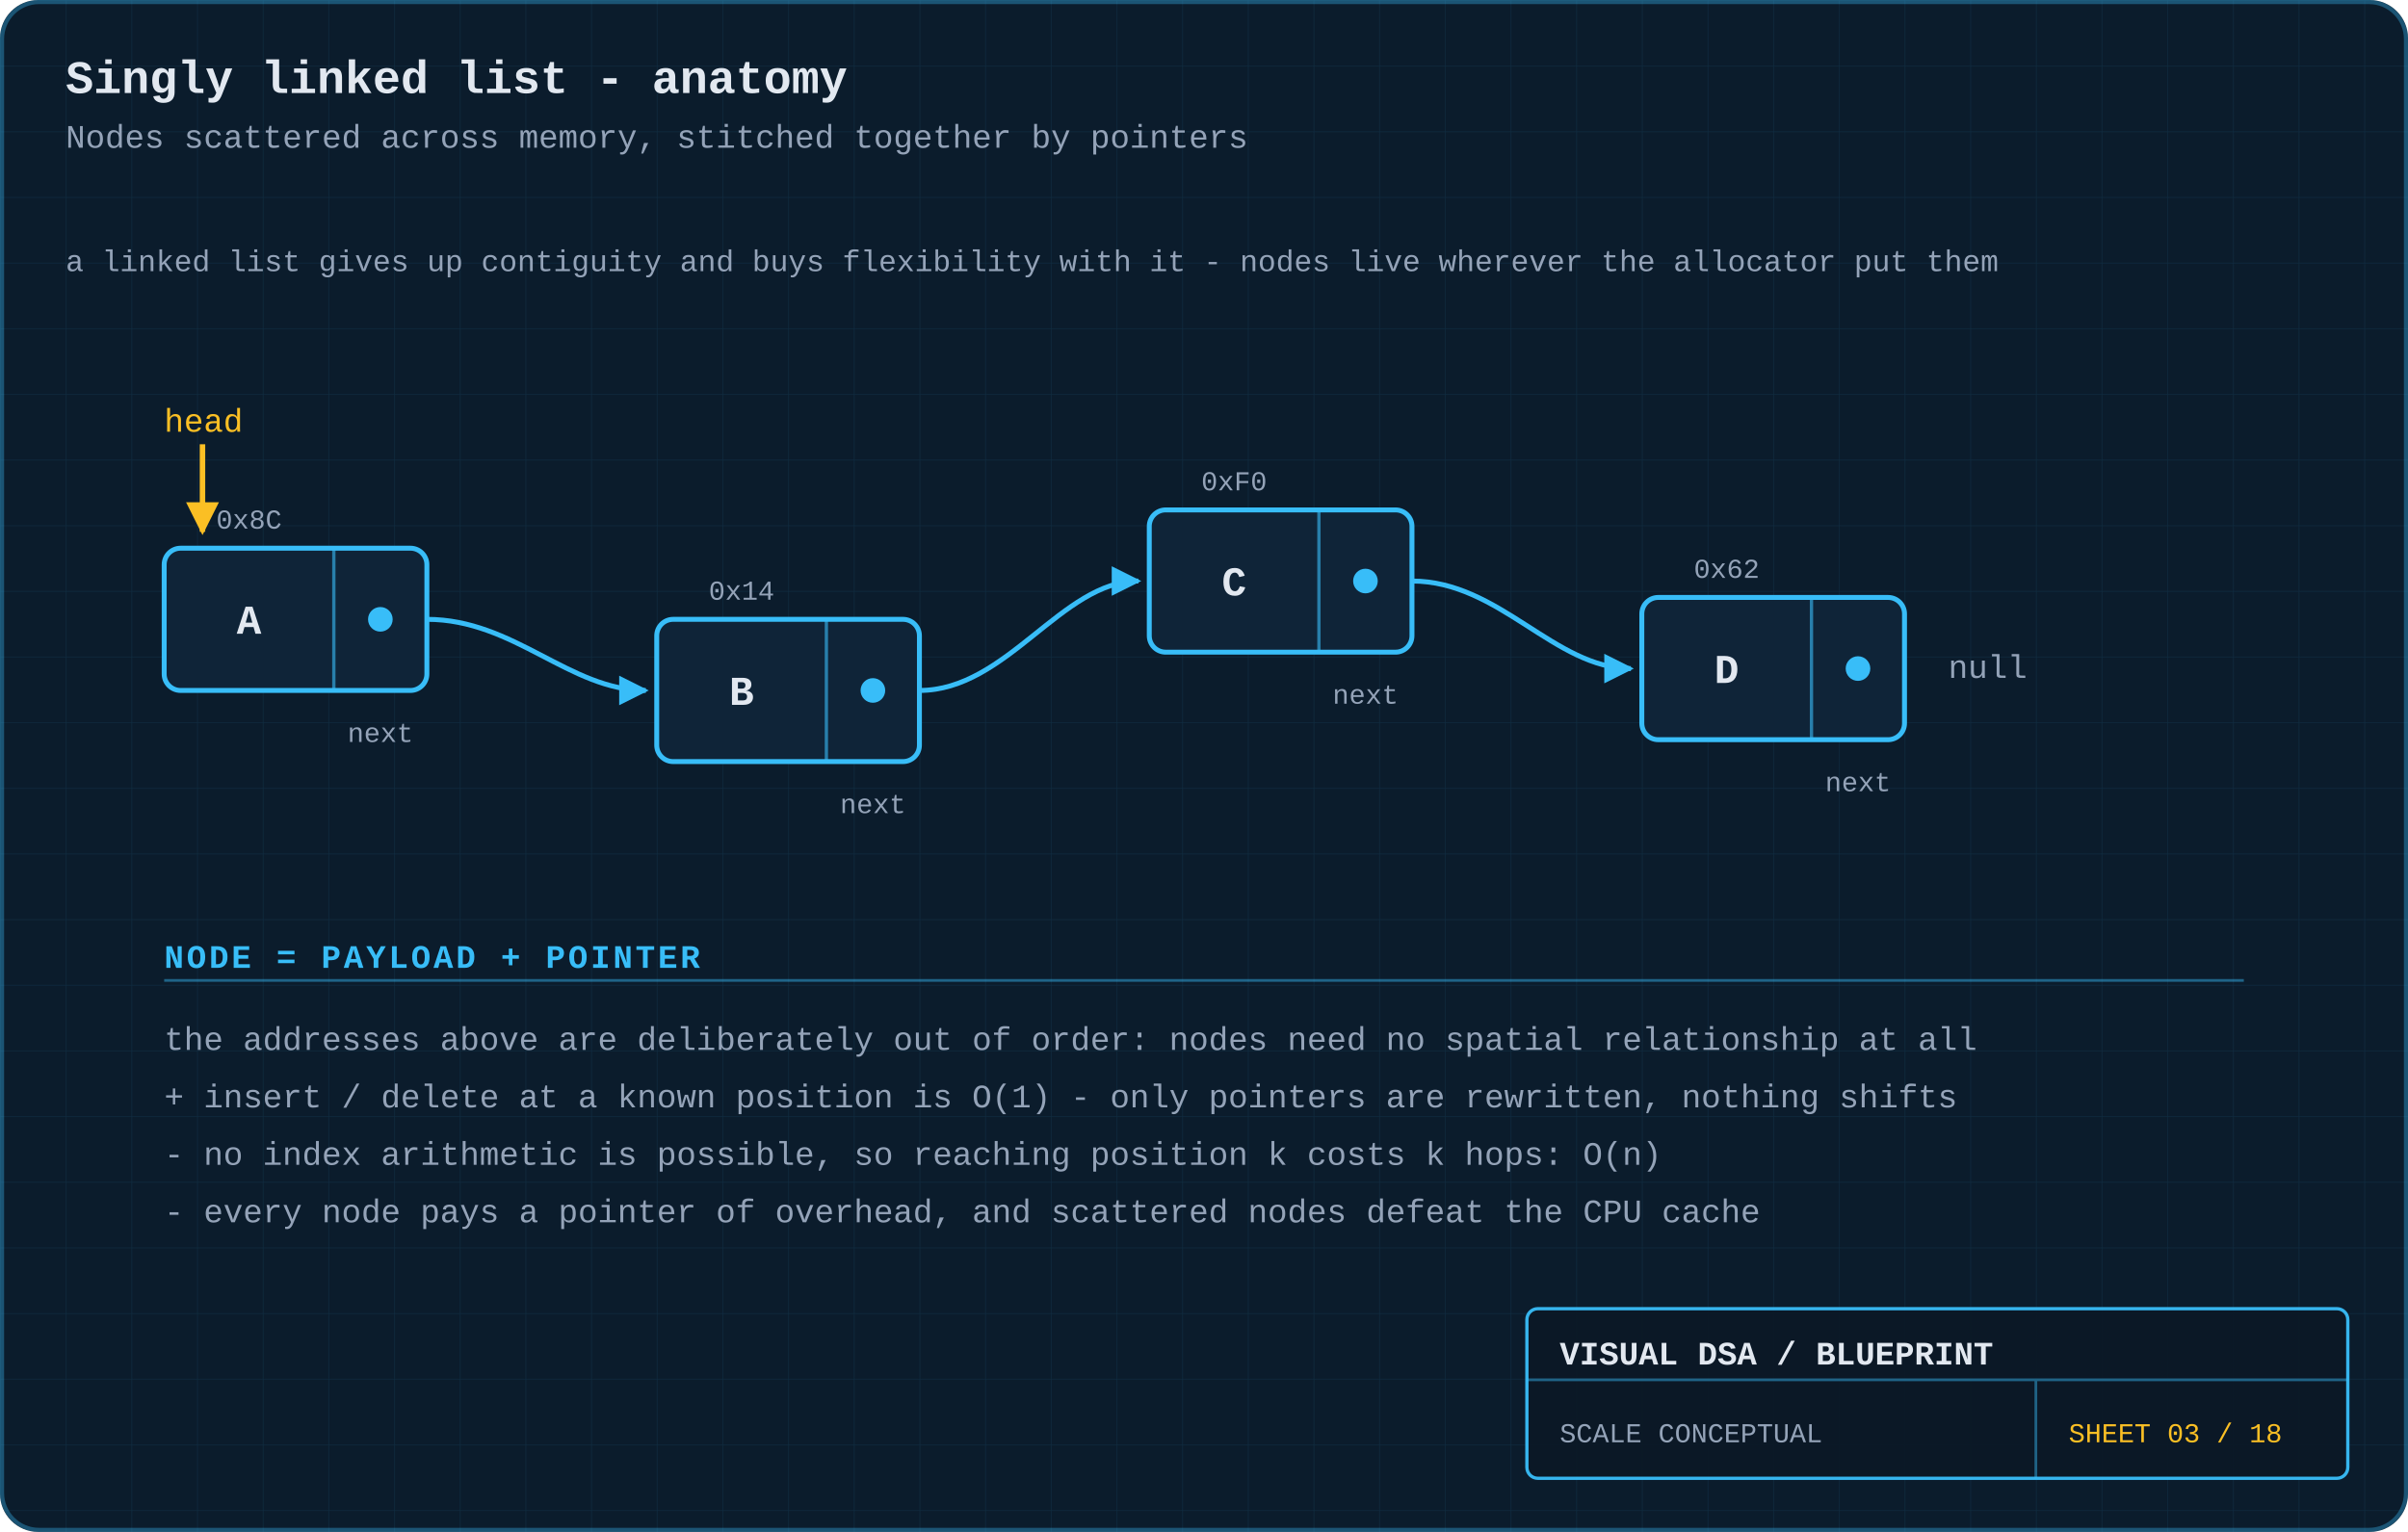
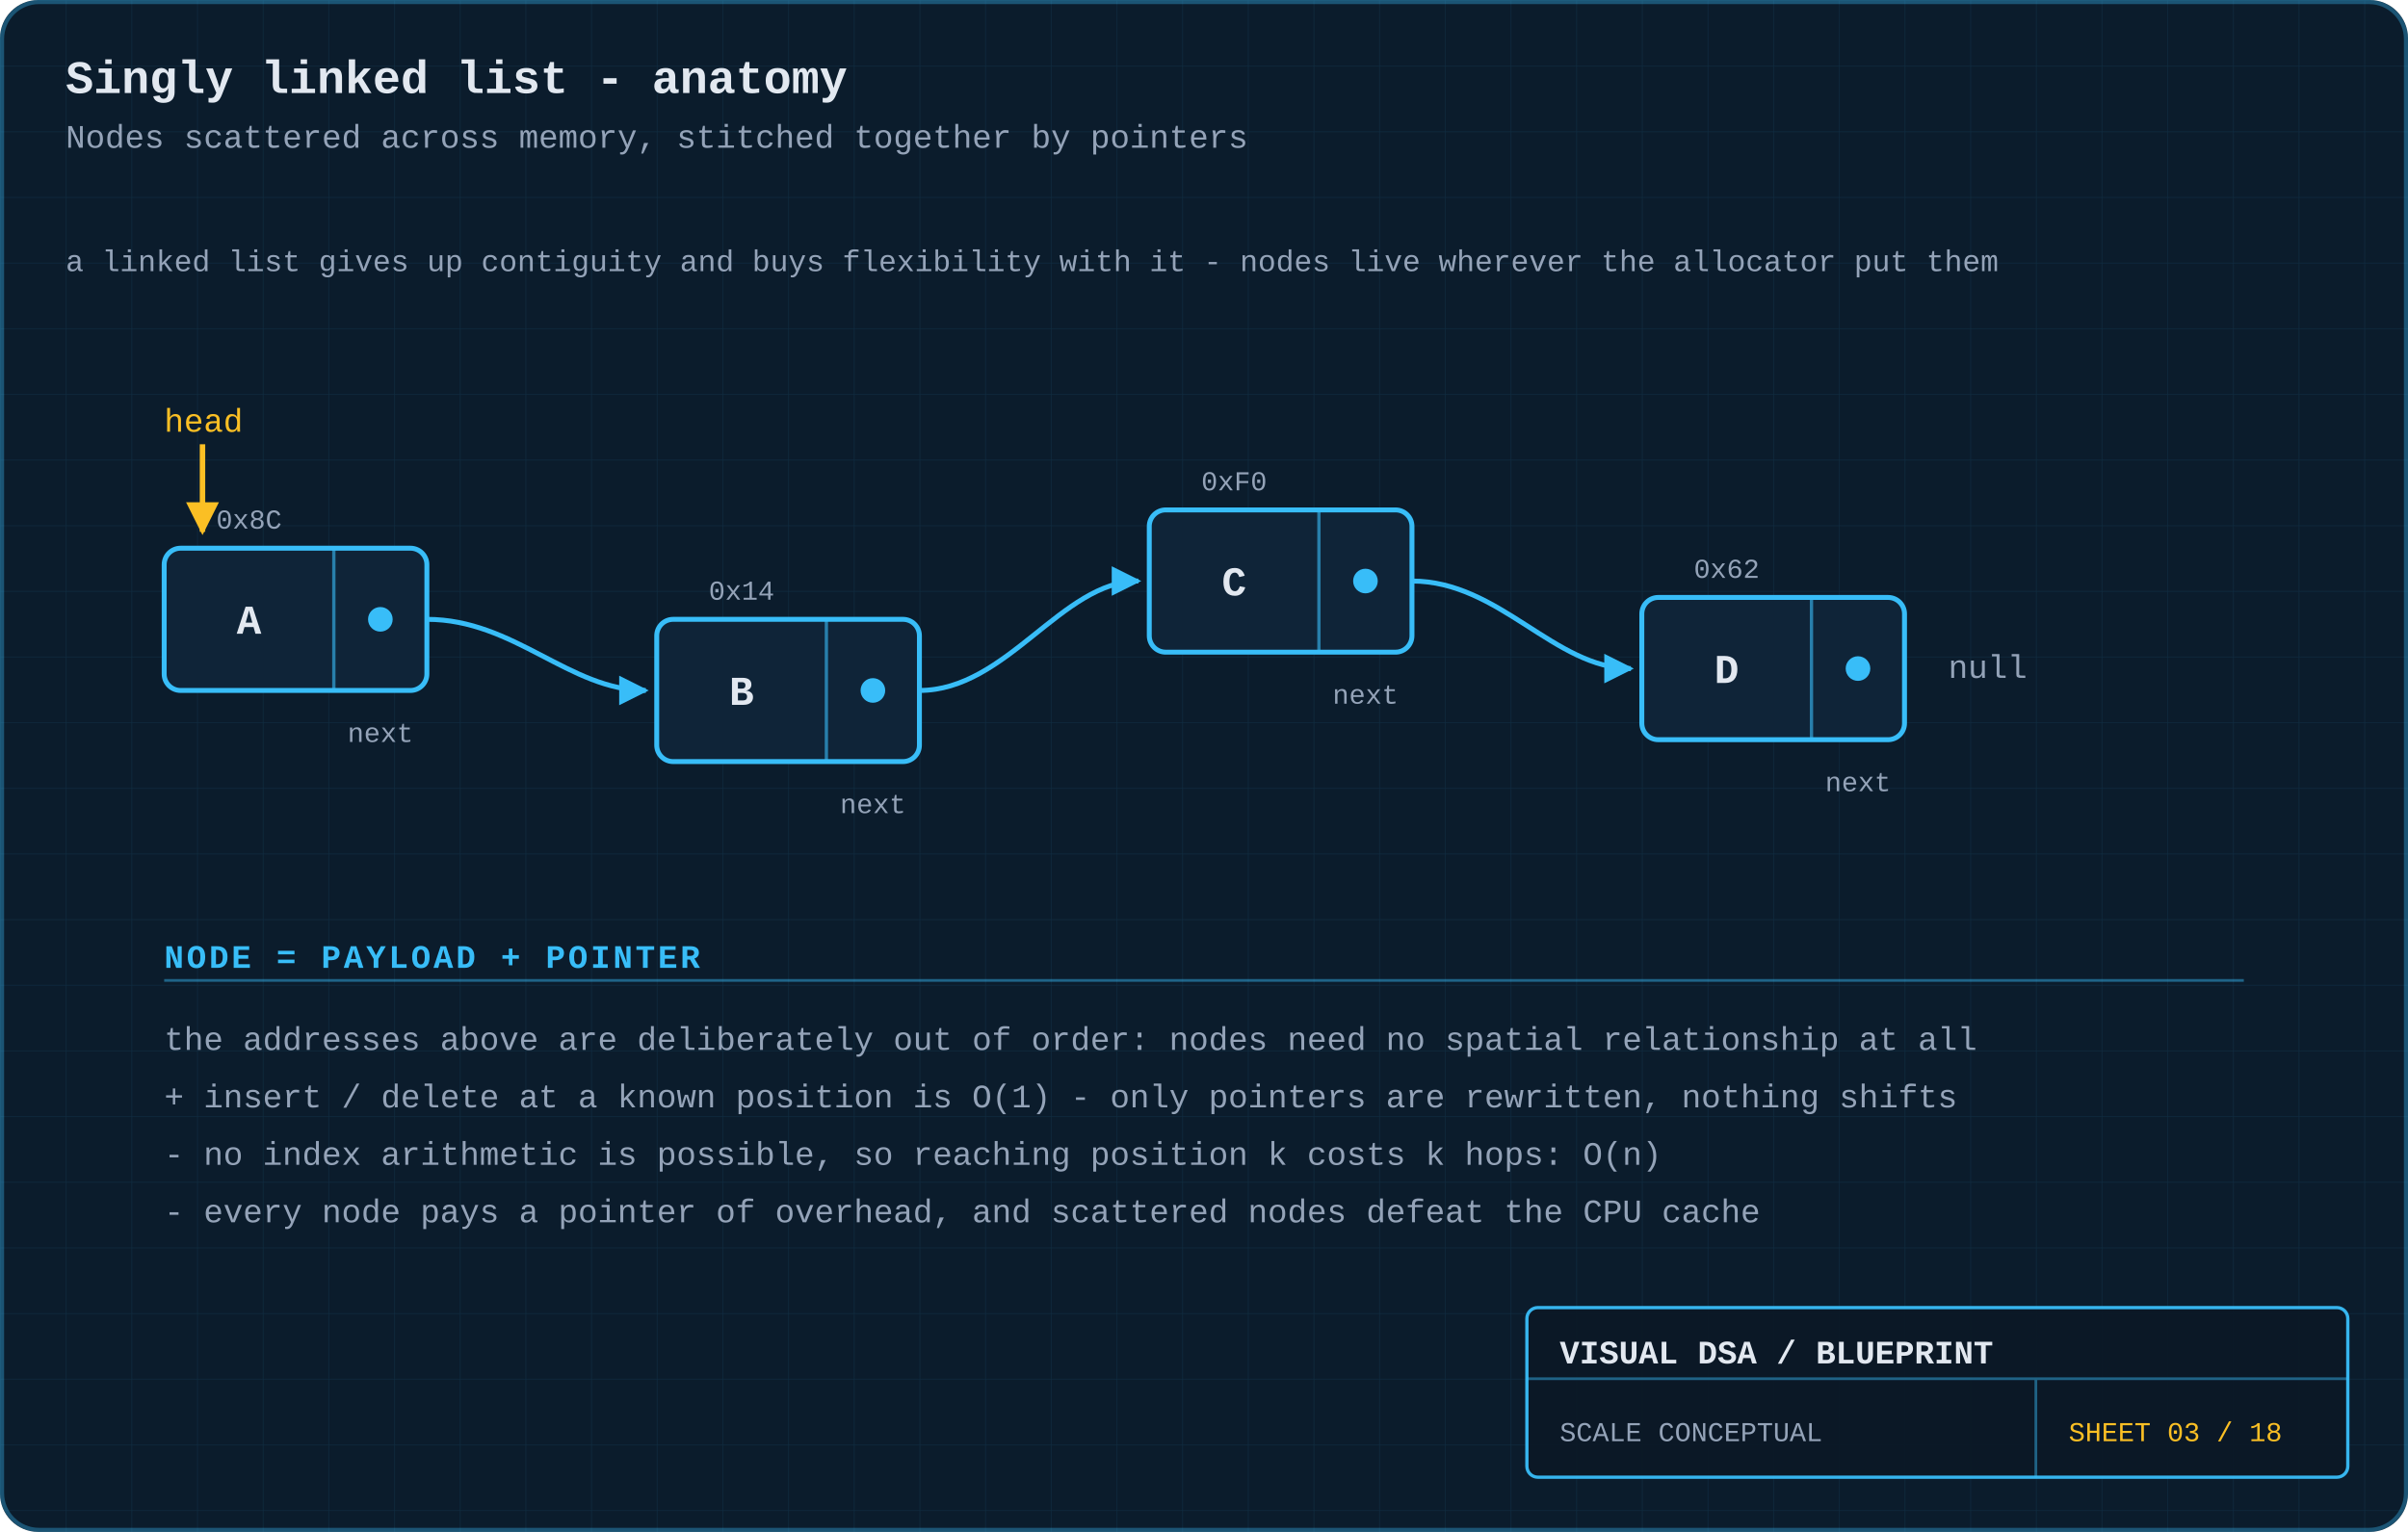
<svg xmlns="http://www.w3.org/2000/svg" viewBox="0 0 880 560" width="880" height="560" role="img" aria-label="Singly linked list - anatomy">
  <defs>
    <pattern id="g" width="24" height="24" patternUnits="userSpaceOnUse">
      <path d="M24 0H0V24" fill="none" stroke="#38bdf8" stroke-width="0.5" opacity="0.09" />
    </pattern>
    <marker id="ar" viewBox="0 0 10 10" refX="9" refY="5" markerWidth="6" markerHeight="6" orient="auto-start-reverse">
      <path d="M0 0 L10 5 L0 10 z" fill="#38bdf8" />
    </marker>
    <marker id="ara" viewBox="0 0 10 10" refX="9" refY="5" markerWidth="6" markerHeight="6" orient="auto-start-reverse">
      <path d="M0 0 L10 5 L0 10 z" fill="#fbbf24" />
    </marker>
    <marker id="arg" viewBox="0 0 10 10" refX="9" refY="5" markerWidth="6" markerHeight="6" orient="auto-start-reverse">
      <path d="M0 0 L10 5 L0 10 z" fill="#34d399" />
    </marker>
  </defs>
  <style>
  text{font-family:ui-monospace, SFMono-Regular, Menlo, Consolas, 'Liberation Mono', monospace;dominant-baseline:middle}
  .title{fill:#e2e8f0;font-size:17px;font-weight:700;dominant-baseline:auto}
  .sub{fill:#94a3b8;font-size:12px;dominant-baseline:auto}
  .lbl{fill:#94a3b8;font-size:11px;text-anchor:middle}
  .lbl-l{fill:#94a3b8;font-size:11px}
  .val{fill:#e2e8f0;font-size:16px;text-anchor:middle;font-weight:600}
  .idx{fill:#64748b;font-size:10px;text-anchor:middle}
  .cell{fill:#0f2438;stroke:#38bdf8;stroke-width:1.5;rx:4}
  .step{fill:#fbbf24;font-size:12px;font-weight:700}
  .edge{stroke:#38bdf8;stroke-width:1.6;fill:none}

  </style>
  <rect x="0" y="0" width="880" height="560" rx="14" fill="#0b1c2c" />
  <rect x="0" y="0" width="880" height="560" rx="14" fill="url(#g)" />
  <rect x="0.75" y="0.75" width="878.5" height="558.5" rx="13.5" fill="none" stroke="#38bdf8" stroke-width="1.5" opacity="0.35" />
  <text class="title" x="24" y="34">Singly linked list - anatomy</text>
  <text class="sub" x="24" y="54">Nodes scattered across memory, stitched together by pointers</text>
  <text class="lbl-l hdrline" x="24" y="96">a linked list gives up contiguity and buys flexibility with it - nodes live wherever the allocator put them</text>
  <g transform="translate(0,0.4)">
    <rect x="60" y="200" width="96" height="52" rx="6" fill="#0f2438" stroke="#38bdf8" stroke-width="1.8" />
    <line x1="122" y1="200" x2="122" y2="252" stroke="#38bdf8" stroke-width="1.2" opacity="0.6" />
    <text x="91" y="227" font-size="15" font-weight="600" fill="#e2e8f0" text-anchor="middle" dominant-baseline="middle">A</text>
    <circle cx="139" cy="226" r="4.5" fill="#38bdf8" />
    <text x="91" y="190" font-size="10" fill="#94a3b8" text-anchor="middle">0x8C</text>
    <text x="139" y="268" font-size="10" fill="#94a3b8" text-anchor="middle">next</text>
    <path d="M156 226 C 188 226, 208 252, 236 252" stroke="#38bdf8" stroke-width="1.8" fill="none" marker-end="url(#ar)" />
    <rect x="240" y="226" width="96" height="52" rx="6" fill="#0f2438" stroke="#38bdf8" stroke-width="1.8" />
    <line x1="302" y1="226" x2="302" y2="278" stroke="#38bdf8" stroke-width="1.2" opacity="0.6" />
    <text x="271" y="253" font-size="15" font-weight="600" fill="#e2e8f0" text-anchor="middle" dominant-baseline="middle">B</text>
    <circle cx="319" cy="252" r="4.5" fill="#38bdf8" />
    <text x="271" y="216" font-size="10" fill="#94a3b8" text-anchor="middle">0x14</text>
    <text x="319" y="294" font-size="10" fill="#94a3b8" text-anchor="middle">next</text>
    <path d="M336 252 C 368 252, 388 212, 416 212" stroke="#38bdf8" stroke-width="1.8" fill="none" marker-end="url(#ar)" />
    <rect x="420" y="186" width="96" height="52" rx="6" fill="#0f2438" stroke="#38bdf8" stroke-width="1.8" />
    <line x1="482" y1="186" x2="482" y2="238" stroke="#38bdf8" stroke-width="1.2" opacity="0.6" />
    <text x="451" y="213" font-size="15" font-weight="600" fill="#e2e8f0" text-anchor="middle" dominant-baseline="middle">C</text>
    <circle cx="499" cy="212" r="4.5" fill="#38bdf8" />
    <text x="451" y="176" font-size="10" fill="#94a3b8" text-anchor="middle">0xF0</text>
    <text x="499" y="254" font-size="10" fill="#94a3b8" text-anchor="middle">next</text>
    <path d="M516 212 C 548 212, 568 244, 596 244" stroke="#38bdf8" stroke-width="1.8" fill="none" marker-end="url(#ar)" />
    <rect x="600" y="218" width="96" height="52" rx="6" fill="#0f2438" stroke="#38bdf8" stroke-width="1.8" />
    <line x1="662" y1="218" x2="662" y2="270" stroke="#38bdf8" stroke-width="1.2" opacity="0.6" />
    <text x="631" y="245" font-size="15" font-weight="600" fill="#e2e8f0" text-anchor="middle" dominant-baseline="middle">D</text>
    <circle cx="679" cy="244" r="4.5" fill="#38bdf8" />
    <text x="631" y="208" font-size="10" fill="#94a3b8" text-anchor="middle">0x62</text>
    <text x="679" y="286" font-size="10" fill="#94a3b8" text-anchor="middle">next</text>
    <text x="712" y="244" font-size="12" fill="#94a3b8">null</text>
    <text x="60" y="154" font-size="12" fill="#fbbf24">head</text>
    <path d="M74 162 L74 194" stroke="#fbbf24" stroke-width="2" fill="none" marker-end="url(#ara)" />
    <text x="60" y="350" font-size="12" font-weight="700" fill="#38bdf8" letter-spacing="1">NODE = PAYLOAD + POINTER</text>
    <path d="M60 358 L820 358" stroke="#38bdf8" stroke-width="1" opacity="0.45" />
    <text x="60" y="380" font-size="12" fill="#94a3b8">the addresses above are deliberately out of order: nodes need no spatial relationship at all</text>
    <text x="60" y="401" font-size="12" fill="#94a3b8">+ insert / delete at a known position is O(1) - only pointers are rewritten, nothing shifts</text>
    <text x="60" y="422" font-size="12" fill="#94a3b8">- no index arithmetic is possible, so reaching position k costs k hops: O(n)</text>
    <text x="60" y="443" font-size="12" fill="#94a3b8">- every node pays a pointer of overhead, and scattered nodes defeat the CPU cache</text>
-     <rect x="558" y="478" width="300" height="62" rx="4" fill="#0a1826" stroke="#38bdf8" stroke-width="1.2" opacity="0.95" />
-     <path d="M558 504 L858 504 M744 504 L744 540" stroke="#38bdf8" stroke-width="1" opacity="0.45" />
-     <text x="570" y="495" font-size="12" font-weight="700" fill="#e2e8f0">VISUAL DSA / BLUEPRINT</text>
-     <text x="570" y="524" font-size="10" fill="#94a3b8">SCALE CONCEPTUAL</text>
-     <text x="756" y="524" font-size="10" fill="#fbbf24">SHEET 03 / 18</text>
  </g>
+   <rect x="558" y="478" width="300" height="62" rx="4" fill="#0a1826" stroke="#38bdf8" stroke-width="1.2" opacity="0.95" />
+   <path d="M558 504 L858 504 M744 504 L744 540" stroke="#38bdf8" stroke-width="1" opacity="0.45" />
+   <text x="570" y="495" font-size="12" font-weight="700" fill="#e2e8f0">VISUAL DSA / BLUEPRINT</text>
+   <text x="570" y="524" font-size="10" fill="#94a3b8">SCALE CONCEPTUAL</text>
+   <text x="756" y="524" font-size="10" fill="#fbbf24">SHEET 03 / 18</text>
</svg>
